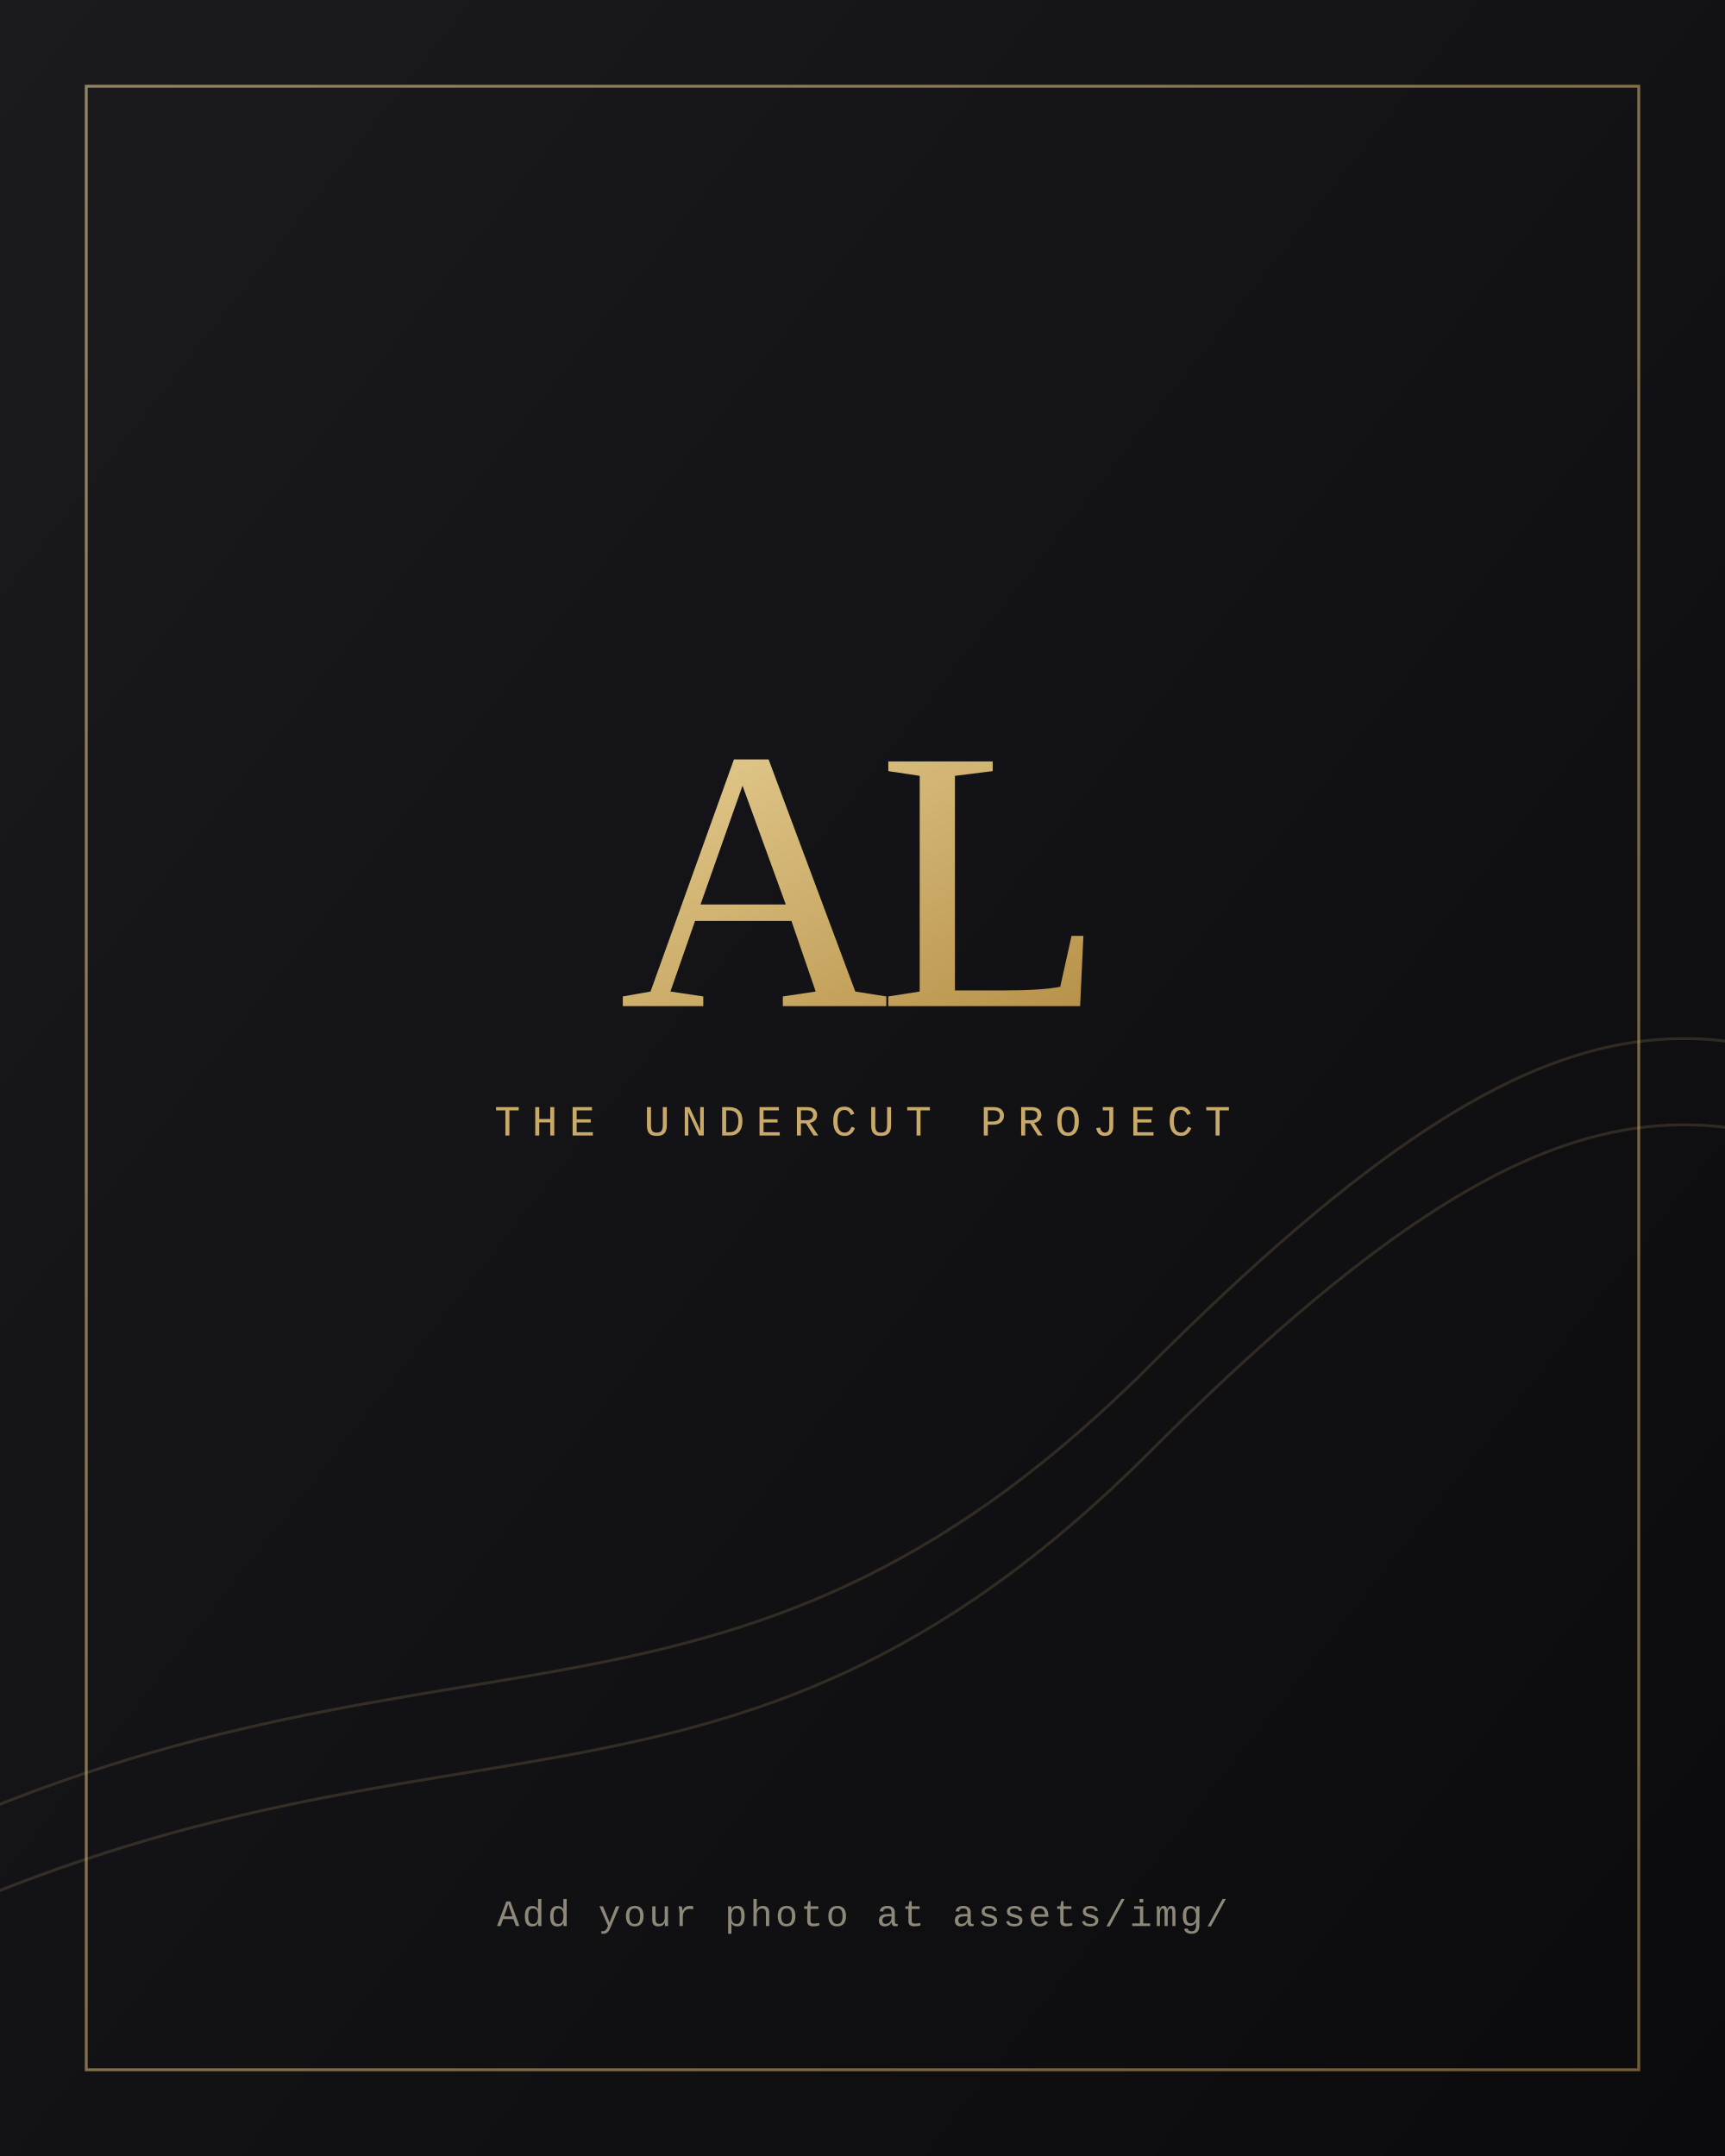
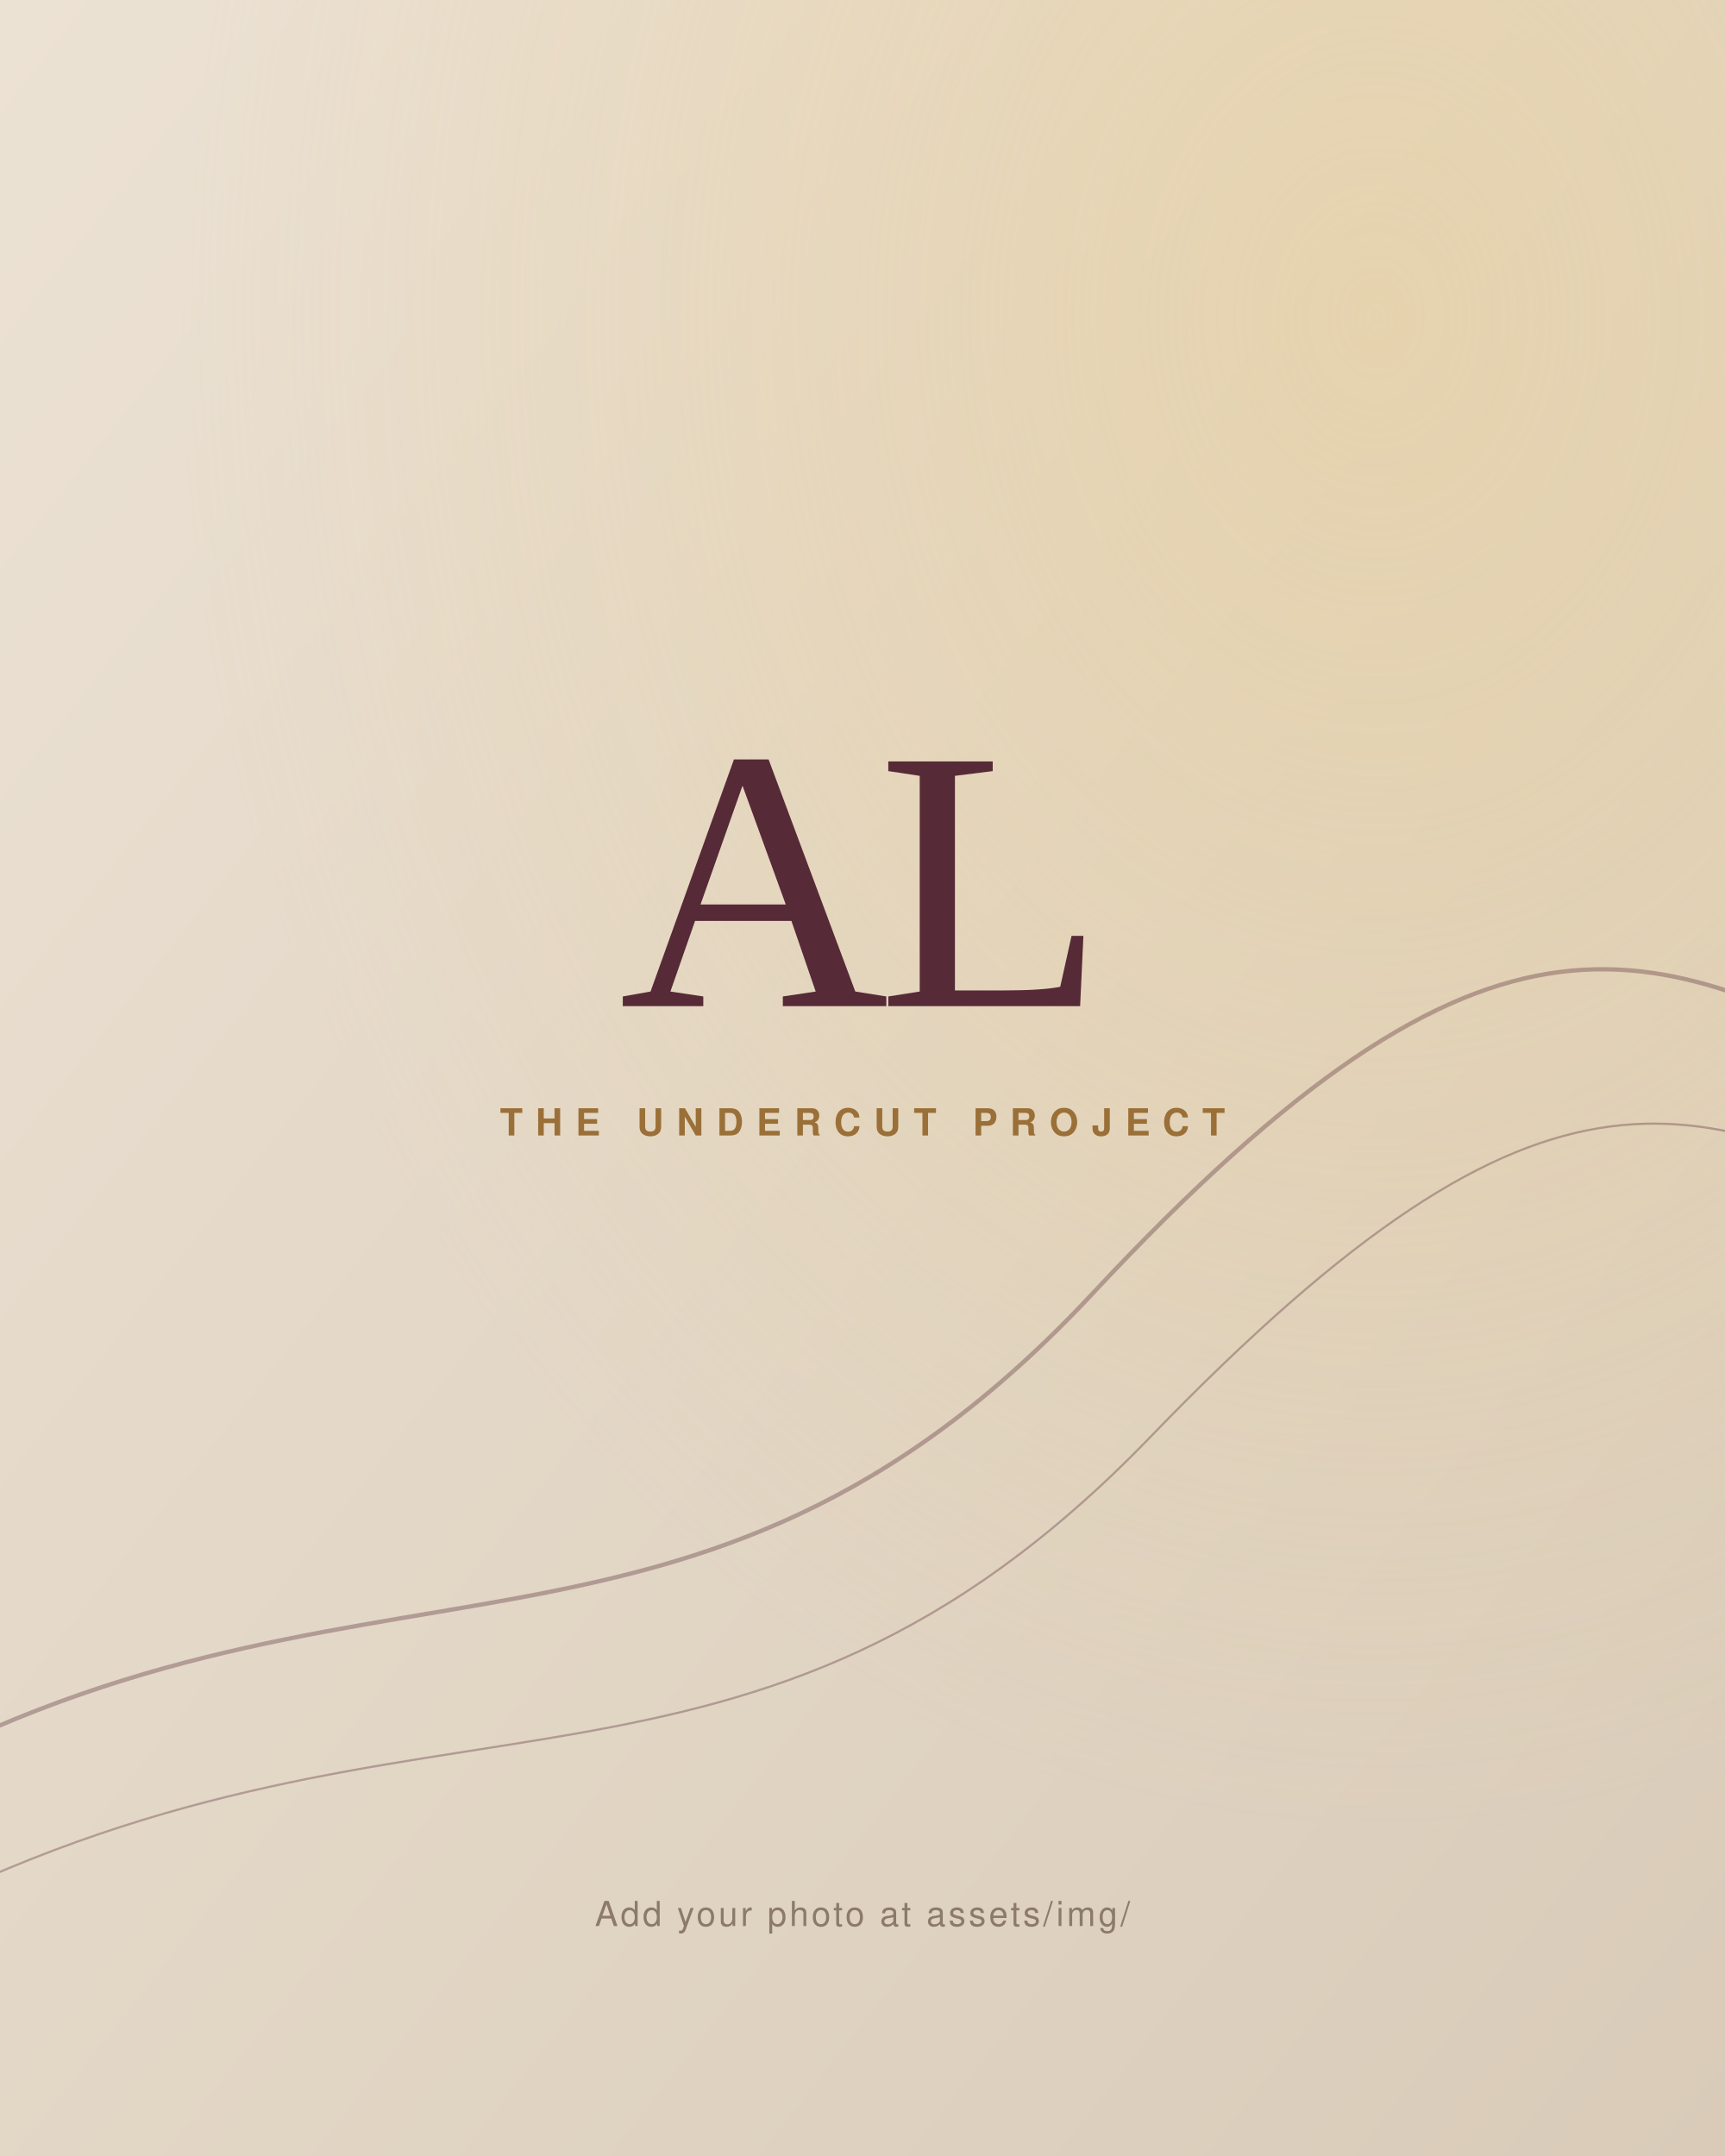
<svg xmlns="http://www.w3.org/2000/svg" width="1200" height="1500" viewBox="0 0 1200 1500" role="img" aria-label="Portrait placeholder">
  <defs>
    <linearGradient id="bg" x1="0" y1="0" x2="1" y2="1">
-       <stop offset="0" stop-color="#1a1a1f" />
-       <stop offset="1" stop-color="#0b0b0d" />
+       <stop offset="0" stop-color="#ece2d4" />
+       <stop offset="1" stop-color="#d9cbb8" />
    </linearGradient>
-     <linearGradient id="gold" x1="0" y1="0" x2="1" y2="1">
-       <stop offset="0" stop-color="#e3cb8f" />
-       <stop offset="1" stop-color="#b8924a" />
-     </linearGradient>
+     <radialGradient id="glow" cx="0.8" cy="0.15" r="0.7">
+       <stop offset="0" stop-color="#e8cf9a" stop-opacity="0.55" />
+       <stop offset="1" stop-color="#e8cf9a" stop-opacity="0" />
+     </radialGradient>
  </defs>
  <rect width="1200" height="1500" fill="url(#bg)" />
-   <g opacity="0.18" stroke="#c9a96a" stroke-width="2" fill="none">
-     <path d="M-100 1300 C 300 1100, 500 1250, 800 950 S 1200 700, 1400 800" />
-     <path d="M-100 1360 C 300 1160, 500 1310, 800 1010 S 1200 760, 1400 860" />
+   <rect width="1200" height="1500" fill="url(#glow)" />
+   <g opacity="0.35" stroke="#562a37" stroke-width="3" fill="none" stroke-linecap="round">
+     <path d="M-100 1250 C 250 1050, 480 1200, 760 900 S 1150 650, 1350 760" />
+     <path d="M-60 1330 C 300 1150, 520 1290, 800 1000 S 1180 760, 1380 860" stroke-width="1.5" />
  </g>
-   <rect x="60" y="60" width="1080" height="1380" fill="none" stroke="url(#gold)" stroke-width="2" opacity="0.6" />
-   <text x="600" y="700" text-anchor="middle" font-family="Georgia, 'Times New Roman', serif" font-size="260" fill="url(#gold)" letter-spacing="-8">AL</text>
-   <text x="600" y="790" text-anchor="middle" font-family="Courier New, monospace" font-size="30" fill="#c9a96a" letter-spacing="8">THE UNDERCUT PROJECT</text>
-   <text x="600" y="1340" text-anchor="middle" font-family="Courier New, monospace" font-size="26" fill="#8d8878" letter-spacing="2">Add your photo at assets/img/</text>
+   <text x="600" y="700" text-anchor="middle" font-family="Georgia, 'Times New Roman', serif" font-size="260" fill="#562a37" letter-spacing="-8">AL</text>
+   <text x="600" y="790" text-anchor="middle" font-family="Helvetica, Arial, sans-serif" font-weight="600" font-size="26" fill="#9a7038" letter-spacing="9">THE UNDERCUT PROJECT</text>
+   <text x="600" y="1340" text-anchor="middle" font-family="Helvetica, Arial, sans-serif" font-size="24" fill="#8c7a6a" letter-spacing="2">Add your photo at assets/img/</text>
</svg>
